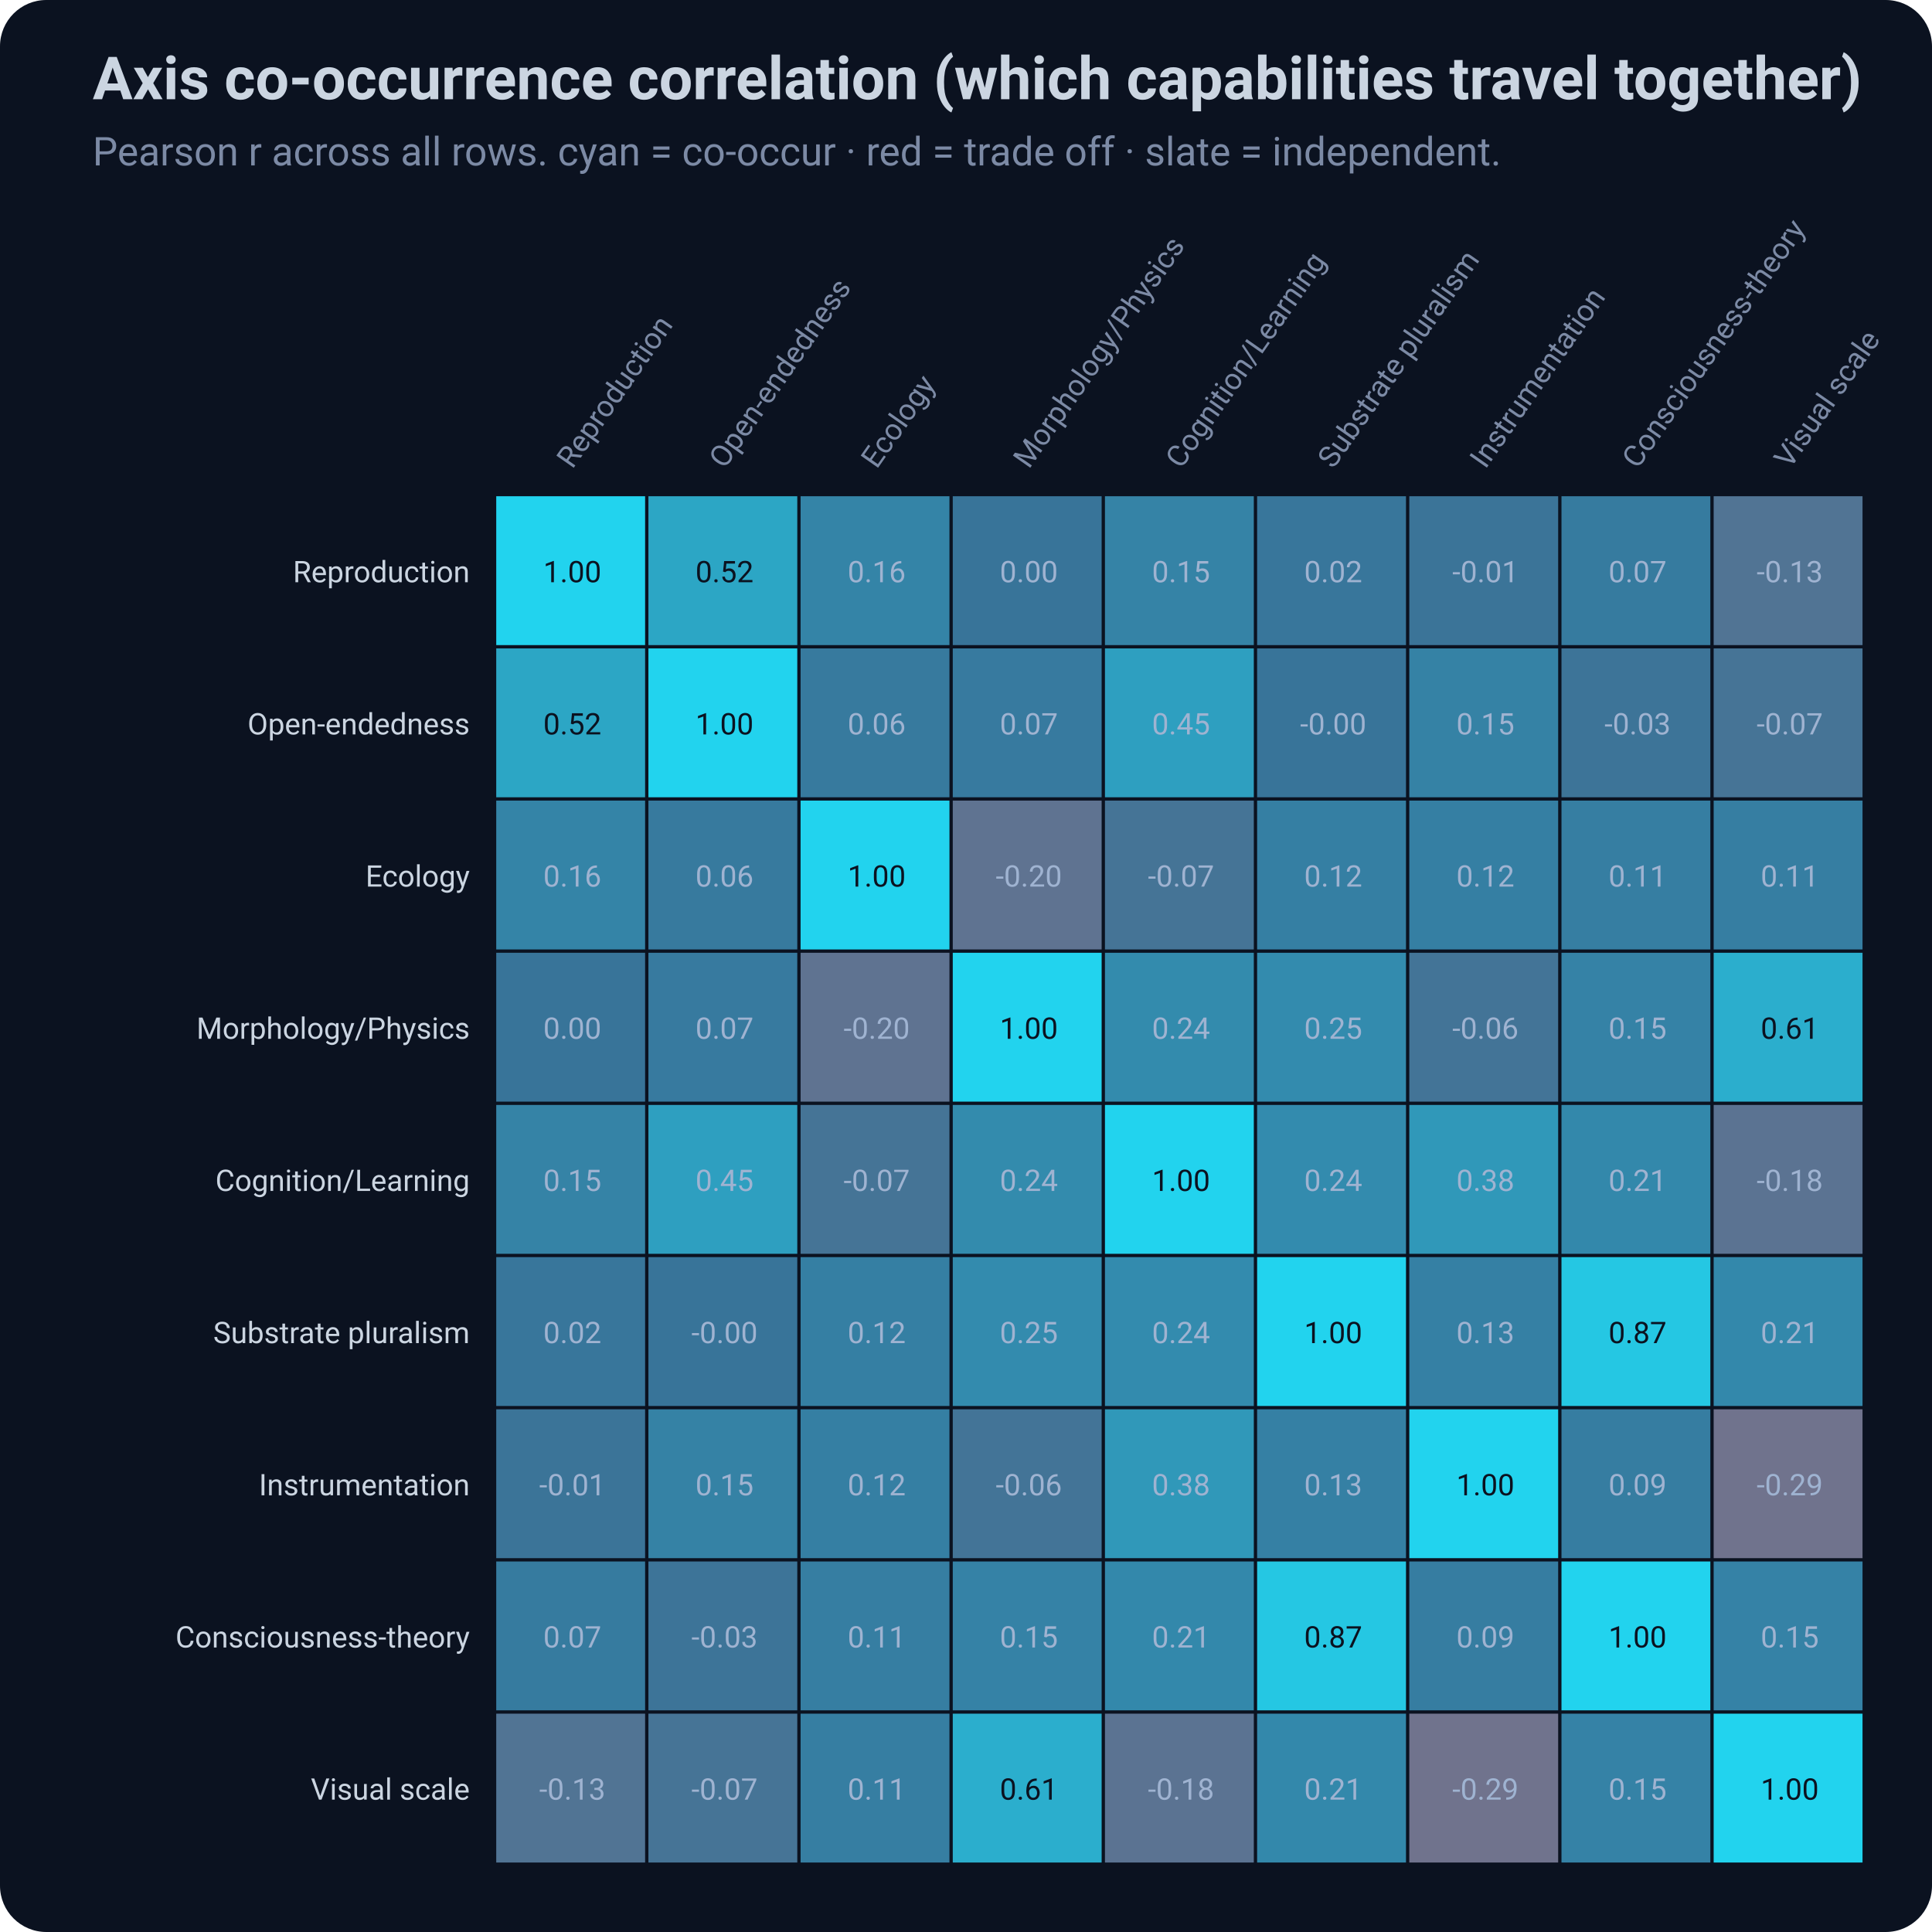
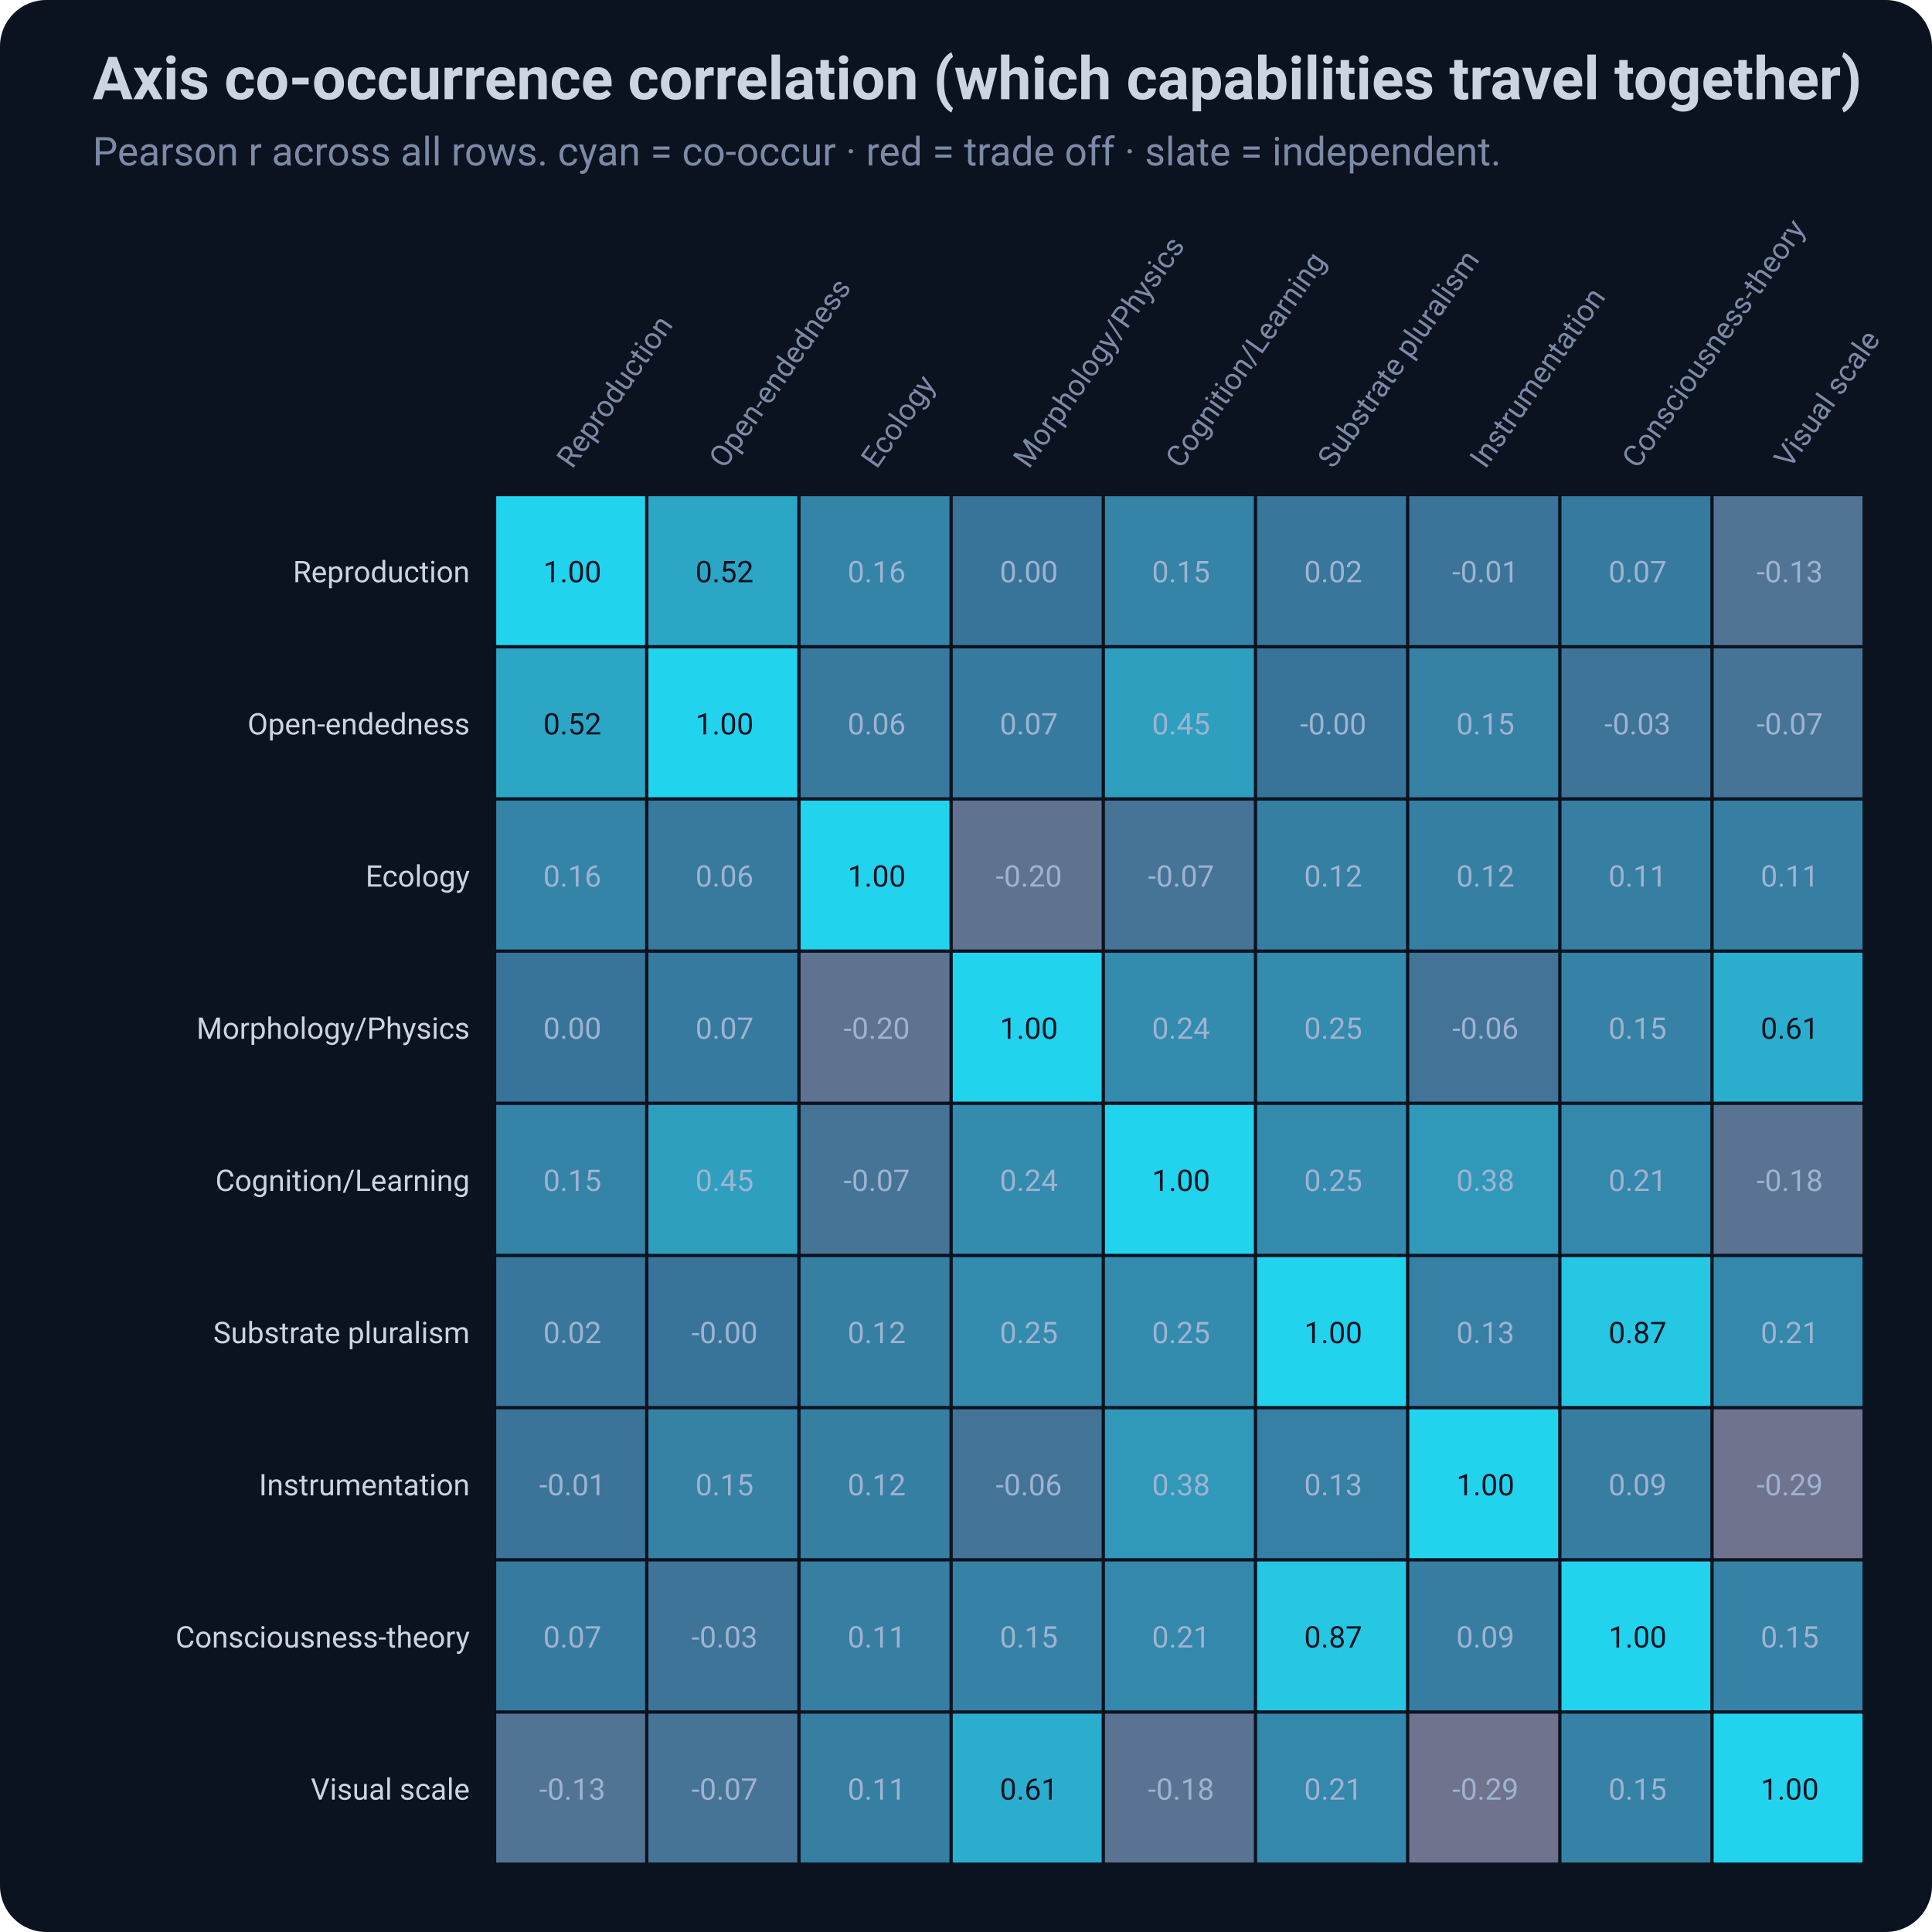
<svg xmlns="http://www.w3.org/2000/svg" viewBox="0 0 584 584" font-family="ui-sans-serif,system-ui,Segoe UI,Roboto,sans-serif" role="img" aria-label="Axis correlation">
  <rect width="584" height="584" rx="14" fill="#0b1220" />
  <text x="28" y="30" fill="#cbd5e1" font-size="18" font-weight="700">Axis co-occurrence correlation (which capabilities travel together)</text>
  <text x="28" y="50" fill="#7c8aa5" font-size="12">Pearson r across all rows. cyan = co-occur · red = trade off · slate = independent.</text>
  <text x="142" y="176" fill="#cbd5e1" font-size="9" text-anchor="end">Reproduction</text>
  <text x="173" y="142" fill="#7c8aa5" font-size="9" transform="rotate(-55 173 142)">Reproduction</text>
  <text x="142" y="222" fill="#cbd5e1" font-size="9" text-anchor="end">Open-endedness</text>
  <text x="219" y="142" fill="#7c8aa5" font-size="9" transform="rotate(-55 219 142)">Open-endedness</text>
  <text x="142" y="268" fill="#cbd5e1" font-size="9" text-anchor="end">Ecology</text>
  <text x="265" y="142" fill="#7c8aa5" font-size="9" transform="rotate(-55 265 142)">Ecology</text>
  <text x="142" y="314" fill="#cbd5e1" font-size="9" text-anchor="end">Morphology/Physics</text>
  <text x="311" y="142" fill="#7c8aa5" font-size="9" transform="rotate(-55 311 142)">Morphology/Physics</text>
  <text x="142" y="360" fill="#cbd5e1" font-size="9" text-anchor="end">Cognition/Learning</text>
  <text x="357" y="142" fill="#7c8aa5" font-size="9" transform="rotate(-55 357 142)">Cognition/Learning</text>
  <text x="142" y="406" fill="#cbd5e1" font-size="9" text-anchor="end">Substrate pluralism</text>
  <text x="403" y="142" fill="#7c8aa5" font-size="9" transform="rotate(-55 403 142)">Substrate pluralism</text>
  <text x="142" y="452" fill="#cbd5e1" font-size="9" text-anchor="end">Instrumentation</text>
  <text x="449" y="142" fill="#7c8aa5" font-size="9" transform="rotate(-55 449 142)">Instrumentation</text>
  <text x="142" y="498" fill="#cbd5e1" font-size="9" text-anchor="end">Consciousness-theory</text>
  <text x="495" y="142" fill="#7c8aa5" font-size="9" transform="rotate(-55 495 142)">Consciousness-theory</text>
  <text x="142" y="544" fill="#cbd5e1" font-size="9" text-anchor="end">Visual scale</text>
  <text x="541" y="142" fill="#7c8aa5" font-size="9" transform="rotate(-55 541 142)">Visual scale</text>
  <rect x="150" y="150" width="45" height="45" fill="rgb(34,211,238)" />
  <text x="173" y="176" fill="#0b1220" font-size="9" text-anchor="middle">1.00</text>
  <rect x="196" y="150" width="45" height="45" fill="rgb(44,166,197)" />
  <text x="219" y="176" fill="#0b1220" font-size="9" text-anchor="middle">0.52</text>
  <rect x="242" y="150" width="45" height="45" fill="rgb(52,132,167)" />
  <text x="265" y="176" fill="#9fb3d1" font-size="9" text-anchor="middle">0.16</text>
  <rect x="288" y="150" width="45" height="45" fill="rgb(56,116,153)" />
  <text x="311" y="176" fill="#9fb3d1" font-size="9" text-anchor="middle">0.00</text>
  <rect x="334" y="150" width="45" height="45" fill="rgb(53,131,166)" />
  <text x="357" y="176" fill="#9fb3d1" font-size="9" text-anchor="middle">0.15</text>
  <rect x="380" y="150" width="45" height="45" fill="rgb(56,118,155)" />
  <text x="403" y="176" fill="#9fb3d1" font-size="9" text-anchor="middle">0.02</text>
  <rect x="426" y="150" width="45" height="45" fill="rgb(59,116,152)" />
  <text x="449" y="176" fill="#9fb3d1" font-size="9" text-anchor="middle">-0.01</text>
  <rect x="472" y="150" width="45" height="45" fill="rgb(54,123,159)" />
  <text x="495" y="176" fill="#9fb3d1" font-size="9" text-anchor="middle">0.07</text>
  <rect x="518" y="150" width="45" height="45" fill="rgb(81,116,148)" />
  <text x="541" y="176" fill="#9fb3d1" font-size="9" text-anchor="middle">-0.13</text>
  <rect x="150" y="196" width="45" height="45" fill="rgb(44,166,197)" />
  <text x="173" y="222" fill="#0b1220" font-size="9" text-anchor="middle">0.52</text>
  <rect x="196" y="196" width="45" height="45" fill="rgb(34,211,238)" />
  <text x="219" y="222" fill="#0b1220" font-size="9" text-anchor="middle">1.00</text>
  <rect x="242" y="196" width="45" height="45" fill="rgb(55,122,158)" />
  <text x="265" y="222" fill="#9fb3d1" font-size="9" text-anchor="middle">0.06</text>
  <rect x="288" y="196" width="45" height="45" fill="rgb(55,122,159)" />
  <text x="311" y="222" fill="#9fb3d1" font-size="9" text-anchor="middle">0.07</text>
-   <rect x="334" y="196" width="45" height="45" fill="rgb(46,159,192)" />
+   <rect x="334" y="196" width="45" height="45" fill="rgb(46,159,191)" />
  <text x="357" y="222" fill="#9fb3d1" font-size="9" text-anchor="middle">0.45</text>
  <rect x="380" y="196" width="45" height="45" fill="rgb(56,116,153)" />
  <text x="403" y="222" fill="#9fb3d1" font-size="9" text-anchor="middle">-0.00</text>
  <rect x="426" y="196" width="45" height="45" fill="rgb(53,130,165)" />
  <text x="449" y="222" fill="#9fb3d1" font-size="9" text-anchor="middle">0.15</text>
  <rect x="472" y="196" width="45" height="45" fill="rgb(61,116,152)" />
  <text x="495" y="222" fill="#9fb3d1" font-size="9" text-anchor="middle">-0.03</text>
  <rect x="518" y="196" width="45" height="45" fill="rgb(70,116,150)" />
  <text x="541" y="222" fill="#9fb3d1" font-size="9" text-anchor="middle">-0.07</text>
  <rect x="150" y="242" width="45" height="45" fill="rgb(52,132,167)" />
  <text x="173" y="268" fill="#9fb3d1" font-size="9" text-anchor="middle">0.16</text>
  <rect x="196" y="242" width="45" height="45" fill="rgb(55,122,158)" />
  <text x="219" y="268" fill="#9fb3d1" font-size="9" text-anchor="middle">0.06</text>
  <rect x="242" y="242" width="45" height="45" fill="rgb(34,211,238)" />
  <text x="265" y="268" fill="#0b1220" font-size="9" text-anchor="middle">1.00</text>
  <rect x="288" y="242" width="45" height="45" fill="rgb(95,115,145)" />
  <text x="311" y="268" fill="#9fb3d1" font-size="9" text-anchor="middle">-0.20</text>
  <rect x="334" y="242" width="45" height="45" fill="rgb(69,116,150)" />
  <text x="357" y="268" fill="#9fb3d1" font-size="9" text-anchor="middle">-0.07</text>
  <rect x="380" y="242" width="45" height="45" fill="rgb(53,127,163)" />
  <text x="403" y="268" fill="#9fb3d1" font-size="9" text-anchor="middle">0.12</text>
  <rect x="426" y="242" width="45" height="45" fill="rgb(53,127,163)" />
  <text x="449" y="268" fill="#9fb3d1" font-size="9" text-anchor="middle">0.12</text>
  <rect x="472" y="242" width="45" height="45" fill="rgb(54,126,162)" />
  <text x="495" y="268" fill="#9fb3d1" font-size="9" text-anchor="middle">0.11</text>
  <rect x="518" y="242" width="45" height="45" fill="rgb(54,126,162)" />
  <text x="541" y="268" fill="#9fb3d1" font-size="9" text-anchor="middle">0.11</text>
  <rect x="150" y="288" width="45" height="45" fill="rgb(56,116,153)" />
  <text x="173" y="314" fill="#9fb3d1" font-size="9" text-anchor="middle">0.00</text>
  <rect x="196" y="288" width="45" height="45" fill="rgb(55,122,159)" />
  <text x="219" y="314" fill="#9fb3d1" font-size="9" text-anchor="middle">0.07</text>
  <rect x="242" y="288" width="45" height="45" fill="rgb(95,115,145)" />
  <text x="265" y="314" fill="#9fb3d1" font-size="9" text-anchor="middle">-0.20</text>
  <rect x="288" y="288" width="45" height="45" fill="rgb(34,211,238)" />
  <text x="311" y="314" fill="#0b1220" font-size="9" text-anchor="middle">1.00</text>
  <rect x="334" y="288" width="45" height="45" fill="rgb(51,139,173)" />
  <text x="357" y="314" fill="#9fb3d1" font-size="9" text-anchor="middle">0.24</text>
  <rect x="380" y="288" width="45" height="45" fill="rgb(51,139,174)" />
  <text x="403" y="314" fill="#9fb3d1" font-size="9" text-anchor="middle">0.25</text>
  <rect x="426" y="288" width="45" height="45" fill="rgb(67,116,151)" />
  <text x="449" y="314" fill="#9fb3d1" font-size="9" text-anchor="middle">-0.06</text>
  <rect x="472" y="288" width="45" height="45" fill="rgb(53,130,166)" />
  <text x="495" y="314" fill="#9fb3d1" font-size="9" text-anchor="middle">0.15</text>
  <rect x="518" y="288" width="45" height="45" fill="rgb(43,174,205)" />
  <text x="541" y="314" fill="#0b1220" font-size="9" text-anchor="middle">0.61</text>
  <rect x="150" y="334" width="45" height="45" fill="rgb(53,131,166)" />
  <text x="173" y="360" fill="#9fb3d1" font-size="9" text-anchor="middle">0.15</text>
-   <rect x="196" y="334" width="45" height="45" fill="rgb(46,159,192)" />
+   <rect x="196" y="334" width="45" height="45" fill="rgb(46,159,191)" />
  <text x="219" y="360" fill="#9fb3d1" font-size="9" text-anchor="middle">0.45</text>
  <rect x="242" y="334" width="45" height="45" fill="rgb(69,116,150)" />
  <text x="265" y="360" fill="#9fb3d1" font-size="9" text-anchor="middle">-0.07</text>
  <rect x="288" y="334" width="45" height="45" fill="rgb(51,139,173)" />
  <text x="311" y="360" fill="#9fb3d1" font-size="9" text-anchor="middle">0.24</text>
  <rect x="334" y="334" width="45" height="45" fill="rgb(34,211,238)" />
  <text x="357" y="360" fill="#0b1220" font-size="9" text-anchor="middle">1.00</text>
-   <rect x="380" y="334" width="45" height="45" fill="rgb(51,139,174)" />
-   <text x="403" y="360" fill="#9fb3d1" font-size="9" text-anchor="middle">0.24</text>
+   <rect x="380" y="334" width="45" height="45" fill="rgb(51,140,174)" />
+   <text x="403" y="360" fill="#9fb3d1" font-size="9" text-anchor="middle">0.25</text>
  <rect x="426" y="334" width="45" height="45" fill="rgb(48,152,185)" />
  <text x="449" y="360" fill="#9fb3d1" font-size="9" text-anchor="middle">0.38</text>
  <rect x="472" y="334" width="45" height="45" fill="rgb(51,136,171)" />
  <text x="495" y="360" fill="#9fb3d1" font-size="9" text-anchor="middle">0.21</text>
  <rect x="518" y="334" width="45" height="45" fill="rgb(91,115,146)" />
  <text x="541" y="360" fill="#9fb3d1" font-size="9" text-anchor="middle">-0.18</text>
  <rect x="150" y="380" width="45" height="45" fill="rgb(56,118,155)" />
  <text x="173" y="406" fill="#9fb3d1" font-size="9" text-anchor="middle">0.02</text>
  <rect x="196" y="380" width="45" height="45" fill="rgb(56,116,153)" />
  <text x="219" y="406" fill="#9fb3d1" font-size="9" text-anchor="middle">-0.00</text>
  <rect x="242" y="380" width="45" height="45" fill="rgb(53,127,163)" />
  <text x="265" y="406" fill="#9fb3d1" font-size="9" text-anchor="middle">0.12</text>
  <rect x="288" y="380" width="45" height="45" fill="rgb(51,139,174)" />
  <text x="311" y="406" fill="#9fb3d1" font-size="9" text-anchor="middle">0.25</text>
-   <rect x="334" y="380" width="45" height="45" fill="rgb(51,139,174)" />
-   <text x="357" y="406" fill="#9fb3d1" font-size="9" text-anchor="middle">0.24</text>
+   <rect x="334" y="380" width="45" height="45" fill="rgb(51,140,174)" />
+   <text x="357" y="406" fill="#9fb3d1" font-size="9" text-anchor="middle">0.25</text>
  <rect x="380" y="380" width="45" height="45" fill="rgb(34,211,238)" />
  <text x="403" y="406" fill="#0b1220" font-size="9" text-anchor="middle">1.00</text>
  <rect x="426" y="380" width="45" height="45" fill="rgb(53,128,164)" />
  <text x="449" y="406" fill="#9fb3d1" font-size="9" text-anchor="middle">0.13</text>
  <rect x="472" y="380" width="45" height="45" fill="rgb(37,199,227)" />
  <text x="495" y="406" fill="#0b1220" font-size="9" text-anchor="middle">0.87</text>
  <rect x="518" y="380" width="45" height="45" fill="rgb(51,136,171)" />
  <text x="541" y="406" fill="#9fb3d1" font-size="9" text-anchor="middle">0.21</text>
  <rect x="150" y="426" width="45" height="45" fill="rgb(59,116,152)" />
  <text x="173" y="452" fill="#9fb3d1" font-size="9" text-anchor="middle">-0.01</text>
  <rect x="196" y="426" width="45" height="45" fill="rgb(53,130,165)" />
  <text x="219" y="452" fill="#9fb3d1" font-size="9" text-anchor="middle">0.15</text>
  <rect x="242" y="426" width="45" height="45" fill="rgb(53,127,163)" />
  <text x="265" y="452" fill="#9fb3d1" font-size="9" text-anchor="middle">0.12</text>
  <rect x="288" y="426" width="45" height="45" fill="rgb(67,116,151)" />
  <text x="311" y="452" fill="#9fb3d1" font-size="9" text-anchor="middle">-0.06</text>
  <rect x="334" y="426" width="45" height="45" fill="rgb(48,152,185)" />
  <text x="357" y="452" fill="#9fb3d1" font-size="9" text-anchor="middle">0.38</text>
  <rect x="380" y="426" width="45" height="45" fill="rgb(53,128,164)" />
  <text x="403" y="452" fill="#9fb3d1" font-size="9" text-anchor="middle">0.13</text>
  <rect x="426" y="426" width="45" height="45" fill="rgb(34,211,238)" />
  <text x="449" y="452" fill="#0b1220" font-size="9" text-anchor="middle">1.00</text>
  <rect x="472" y="426" width="45" height="45" fill="rgb(54,125,161)" />
  <text x="495" y="452" fill="#9fb3d1" font-size="9" text-anchor="middle">0.09</text>
  <rect x="518" y="426" width="45" height="45" fill="rgb(112,115,141)" />
  <text x="541" y="452" fill="#9fb3d1" font-size="9" text-anchor="middle">-0.29</text>
  <rect x="150" y="472" width="45" height="45" fill="rgb(54,123,159)" />
  <text x="173" y="498" fill="#9fb3d1" font-size="9" text-anchor="middle">0.07</text>
  <rect x="196" y="472" width="45" height="45" fill="rgb(61,116,152)" />
  <text x="219" y="498" fill="#9fb3d1" font-size="9" text-anchor="middle">-0.03</text>
  <rect x="242" y="472" width="45" height="45" fill="rgb(54,126,162)" />
  <text x="265" y="498" fill="#9fb3d1" font-size="9" text-anchor="middle">0.11</text>
  <rect x="288" y="472" width="45" height="45" fill="rgb(53,130,166)" />
  <text x="311" y="498" fill="#9fb3d1" font-size="9" text-anchor="middle">0.15</text>
  <rect x="334" y="472" width="45" height="45" fill="rgb(51,136,171)" />
  <text x="357" y="498" fill="#9fb3d1" font-size="9" text-anchor="middle">0.21</text>
  <rect x="380" y="472" width="45" height="45" fill="rgb(37,199,227)" />
  <text x="403" y="498" fill="#0b1220" font-size="9" text-anchor="middle">0.87</text>
  <rect x="426" y="472" width="45" height="45" fill="rgb(54,125,161)" />
  <text x="449" y="498" fill="#9fb3d1" font-size="9" text-anchor="middle">0.09</text>
  <rect x="472" y="472" width="45" height="45" fill="rgb(34,211,238)" />
  <text x="495" y="498" fill="#0b1220" font-size="9" text-anchor="middle">1.00</text>
  <rect x="518" y="472" width="45" height="45" fill="rgb(53,130,166)" />
  <text x="541" y="498" fill="#9fb3d1" font-size="9" text-anchor="middle">0.15</text>
  <rect x="150" y="518" width="45" height="45" fill="rgb(81,116,148)" />
  <text x="173" y="544" fill="#9fb3d1" font-size="9" text-anchor="middle">-0.13</text>
  <rect x="196" y="518" width="45" height="45" fill="rgb(70,116,150)" />
  <text x="219" y="544" fill="#9fb3d1" font-size="9" text-anchor="middle">-0.07</text>
  <rect x="242" y="518" width="45" height="45" fill="rgb(54,126,162)" />
  <text x="265" y="544" fill="#9fb3d1" font-size="9" text-anchor="middle">0.11</text>
  <rect x="288" y="518" width="45" height="45" fill="rgb(43,174,205)" />
  <text x="311" y="544" fill="#0b1220" font-size="9" text-anchor="middle">0.61</text>
  <rect x="334" y="518" width="45" height="45" fill="rgb(91,115,146)" />
  <text x="357" y="544" fill="#9fb3d1" font-size="9" text-anchor="middle">-0.18</text>
  <rect x="380" y="518" width="45" height="45" fill="rgb(51,136,171)" />
  <text x="403" y="544" fill="#9fb3d1" font-size="9" text-anchor="middle">0.21</text>
  <rect x="426" y="518" width="45" height="45" fill="rgb(112,115,141)" />
  <text x="449" y="544" fill="#9fb3d1" font-size="9" text-anchor="middle">-0.29</text>
  <rect x="472" y="518" width="45" height="45" fill="rgb(53,130,166)" />
  <text x="495" y="544" fill="#9fb3d1" font-size="9" text-anchor="middle">0.15</text>
  <rect x="518" y="518" width="45" height="45" fill="rgb(34,211,238)" />
  <text x="541" y="544" fill="#0b1220" font-size="9" text-anchor="middle">1.00</text>
</svg>
